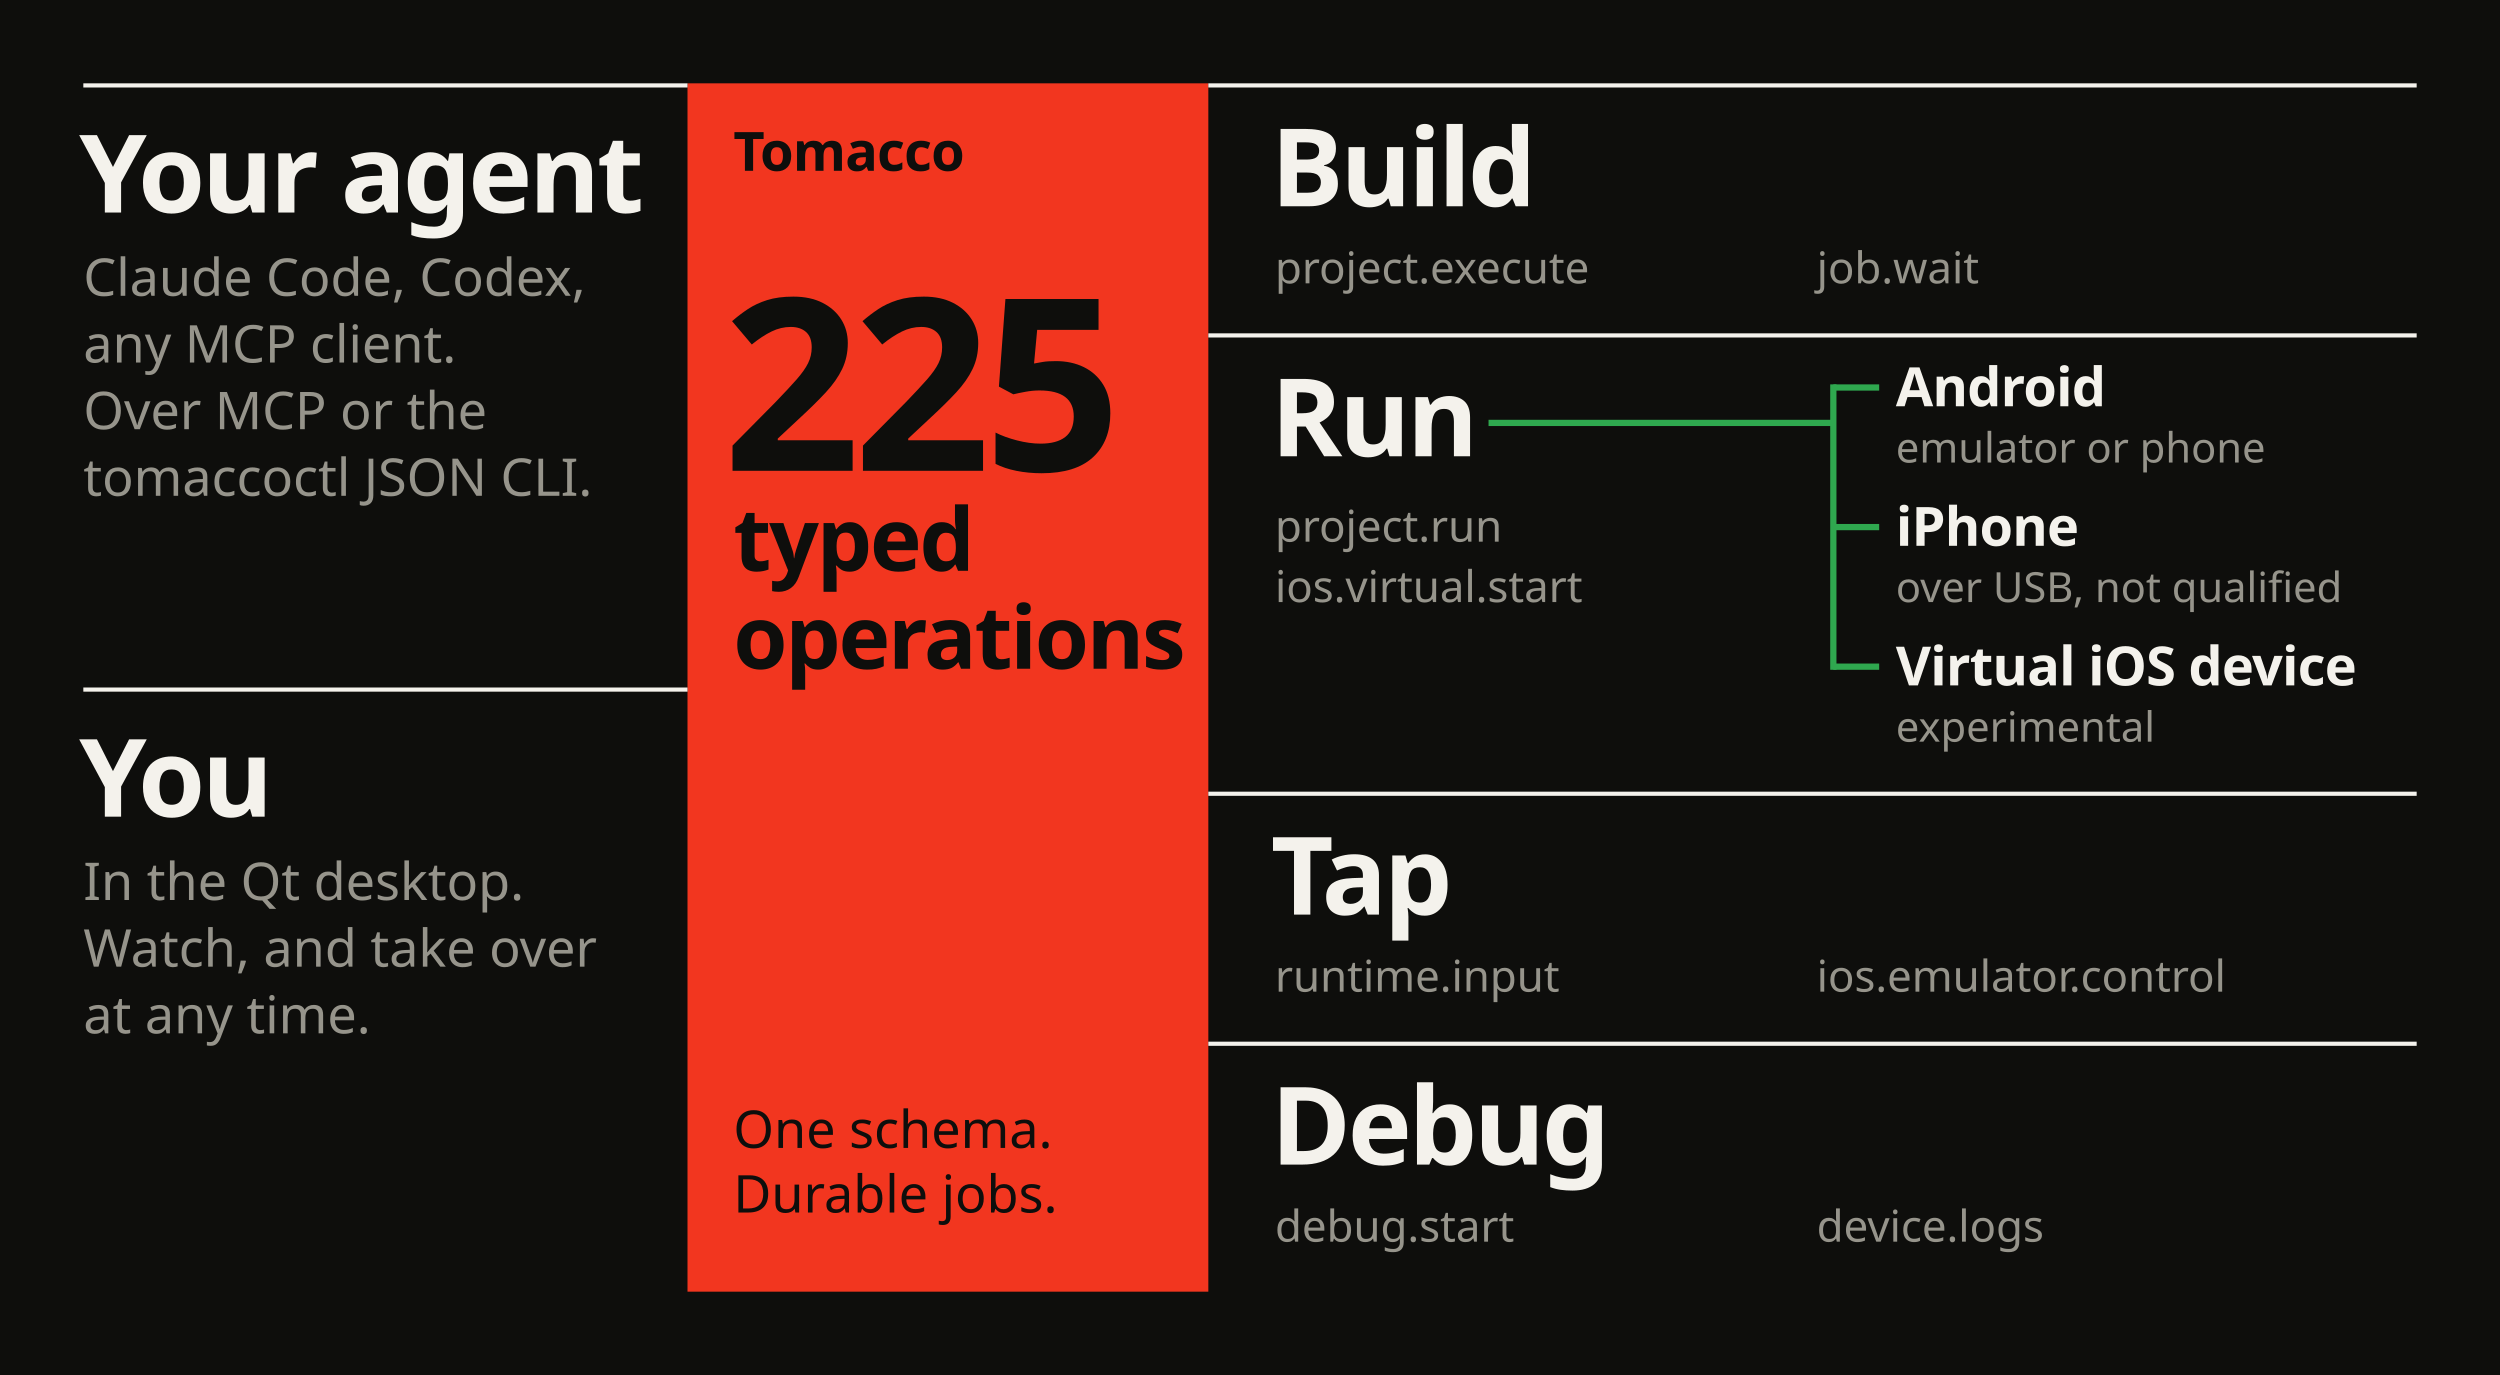
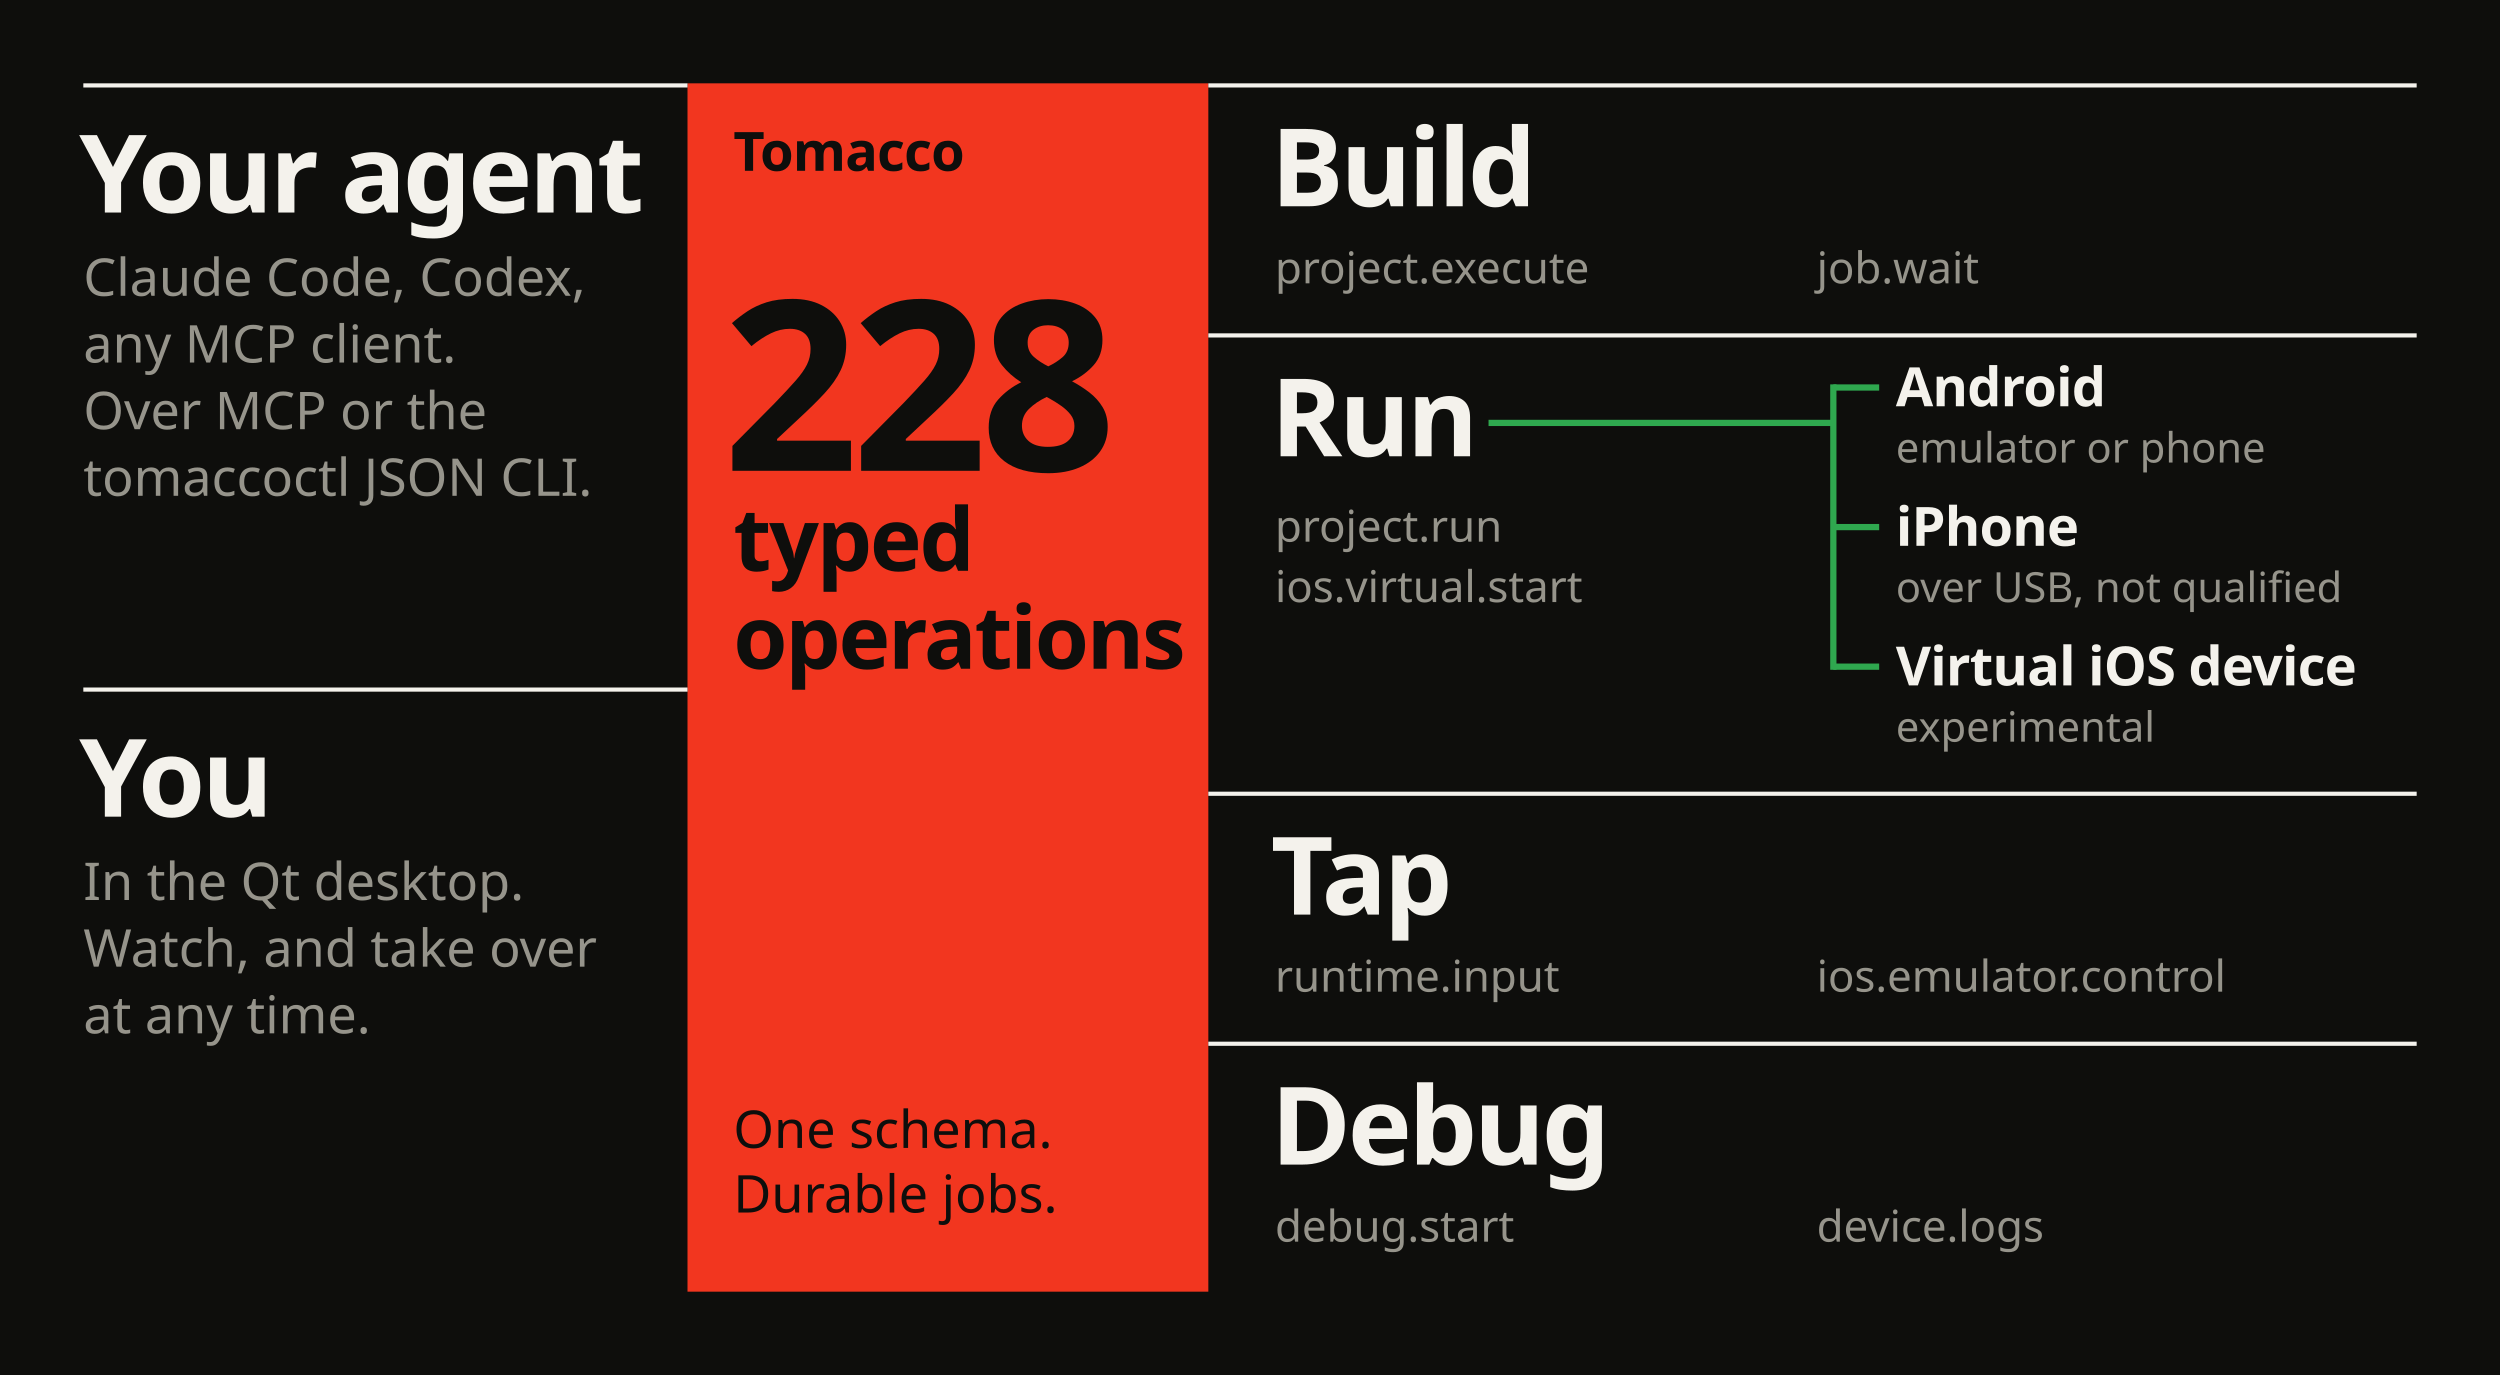
<svg xmlns="http://www.w3.org/2000/svg" width="2400" height="1320" viewBox="0 0 2400 1320">
  <rect width="2400" height="1320" fill="#0E0E0C" />
  <rect x="660" y="80" width="500" height="1160" fill="#F2361F" />
  <text x="704" y="164" font-family="Adwaita Sans" font-size="52" font-weight="700" fill="#0E0E0C" text-anchor="start" letter-spacing="-0.78">Tomacco</text>
-   <text x="694" y="452" font-family="Adwaita Sans" font-size="231" font-weight="800" fill="#0E0E0C" text-anchor="start" letter-spacing="-6.93">225</text>
+   <text x="694" y="452" font-family="Adwaita Sans" font-size="228" font-weight="800" fill="#0E0E0C" text-anchor="start" letter-spacing="-6.84">228</text>
  <text x="704" y="548" font-family="Adwaita Sans" font-size="84" font-weight="700" fill="#0E0E0C" text-anchor="start" letter-spacing="-2.10">typed</text>
  <text x="704" y="642" font-family="Adwaita Sans" font-size="84" font-weight="700" fill="#0E0E0C" text-anchor="start" letter-spacing="-2.10">operations</text>
  <text x="704" y="1102" font-family="Adwaita Sans" font-size="50" font-weight="500" fill="#0E0E0C" text-anchor="start" letter-spacing="0.00">One schema.</text>
  <text x="704" y="1164" font-family="Adwaita Sans" font-size="50" font-weight="500" fill="#0E0E0C" text-anchor="start" letter-spacing="0.00">Durable jobs.</text>
  <polyline points="80,82 660,82" fill="none" stroke="#F4F2EC" stroke-width="4" stroke-linecap="butt" stroke-linejoin="miter" />
  <text x="76" y="204" font-family="Adwaita Sans" font-size="104" font-weight="700" fill="#F4F2EC" text-anchor="start" letter-spacing="-3.12">Your agent</text>
  <text x="80" y="284" font-family="Adwaita Sans" font-size="50" font-weight="400" fill="#96948B" text-anchor="start" letter-spacing="0.00">Claude Code, Codex,</text>
  <text x="80" y="348" font-family="Adwaita Sans" font-size="50" font-weight="400" fill="#96948B" text-anchor="start" letter-spacing="0.00">any MCP client.</text>
  <text x="80" y="412" font-family="Adwaita Sans" font-size="50" font-weight="400" fill="#96948B" text-anchor="start" letter-spacing="0.00">Over MCP or the</text>
  <text x="80" y="476" font-family="Adwaita Sans" font-size="50" font-weight="400" fill="#96948B" text-anchor="start" letter-spacing="0.00">tomaccoctl JSON CLI.</text>
  <polyline points="80,662 660,662" fill="none" stroke="#F4F2EC" stroke-width="4" stroke-linecap="butt" stroke-linejoin="miter" />
  <text x="76" y="784" font-family="Adwaita Sans" font-size="104" font-weight="700" fill="#F4F2EC" text-anchor="start" letter-spacing="-3.12">You</text>
  <text x="80" y="864" font-family="Adwaita Sans" font-size="50" font-weight="400" fill="#96948B" text-anchor="start" letter-spacing="0.00">In the Qt desktop.</text>
  <text x="80" y="928" font-family="Adwaita Sans" font-size="50" font-weight="400" fill="#96948B" text-anchor="start" letter-spacing="0.00">Watch, and take over</text>
  <text x="80" y="992" font-family="Adwaita Sans" font-size="50" font-weight="400" fill="#96948B" text-anchor="start" letter-spacing="0.00">at any time.</text>
  <polyline points="1160,82 2320,82" fill="none" stroke="#F4F2EC" stroke-width="4" stroke-linecap="butt" stroke-linejoin="miter" />
  <text x="1220" y="198" font-family="Adwaita Sans" font-size="104" font-weight="700" fill="#F4F2EC" text-anchor="start" letter-spacing="-3.12">Build</text>
  <text x="1224" y="272" font-family="JetBrainsMono Nerd Font" font-size="42" font-weight="400" fill="#96948B" text-anchor="start" xml:space="preserve">project.execute</text>
  <text x="1744" y="272" font-family="JetBrainsMono Nerd Font" font-size="42" font-weight="400" fill="#96948B" text-anchor="start" xml:space="preserve">job.wait</text>
  <polyline points="1160,322 2320,322" fill="none" stroke="#F4F2EC" stroke-width="4" stroke-linecap="butt" stroke-linejoin="miter" />
  <text x="1220" y="438" font-family="Adwaita Sans" font-size="104" font-weight="700" fill="#F4F2EC" text-anchor="start" letter-spacing="-3.12">Run</text>
  <text x="1224" y="520" font-family="JetBrainsMono Nerd Font" font-size="42" font-weight="400" fill="#96948B" text-anchor="start" xml:space="preserve">project.run</text>
  <text x="1224" y="578" font-family="JetBrainsMono Nerd Font" font-size="42" font-weight="400" fill="#96948B" text-anchor="start" xml:space="preserve">ios.virtual.start</text>
  <polyline points="1160,762 2320,762" fill="none" stroke="#F4F2EC" stroke-width="4" stroke-linecap="butt" stroke-linejoin="miter" />
  <text x="1220" y="878" font-family="Adwaita Sans" font-size="104" font-weight="700" fill="#F4F2EC" text-anchor="start" letter-spacing="-3.12">Tap</text>
  <text x="1224" y="952" font-family="JetBrainsMono Nerd Font" font-size="42" font-weight="400" fill="#96948B" text-anchor="start" xml:space="preserve">runtime.input</text>
  <text x="1744" y="952" font-family="JetBrainsMono Nerd Font" font-size="42" font-weight="400" fill="#96948B" text-anchor="start" xml:space="preserve">ios.emulator.control</text>
  <polyline points="1160,1002 2320,1002" fill="none" stroke="#F4F2EC" stroke-width="4" stroke-linecap="butt" stroke-linejoin="miter" />
  <text x="1220" y="1118" font-family="Adwaita Sans" font-size="104" font-weight="700" fill="#F4F2EC" text-anchor="start" letter-spacing="-3.12">Debug</text>
  <text x="1224" y="1192" font-family="JetBrainsMono Nerd Font" font-size="42" font-weight="400" fill="#96948B" text-anchor="start" xml:space="preserve">debug.start</text>
  <text x="1744" y="1192" font-family="JetBrainsMono Nerd Font" font-size="42" font-weight="400" fill="#96948B" text-anchor="start" xml:space="preserve">device.logs</text>
  <polyline points="1760,372 1804,372" fill="none" stroke="#2FA84F" stroke-width="6" stroke-linecap="butt" stroke-linejoin="miter" />
  <text x="1820" y="390" font-family="Adwaita Sans" font-size="52" font-weight="600" fill="#F4F2EC" text-anchor="start" letter-spacing="-0.78">Android</text>
  <text x="1820" y="444" font-family="Adwaita Sans" font-size="40" font-weight="400" fill="#96948B" text-anchor="start" letter-spacing="0.00">emulator or phone</text>
  <polyline points="1760,506 1804,506" fill="none" stroke="#2FA84F" stroke-width="6" stroke-linecap="butt" stroke-linejoin="miter" />
  <text x="1820" y="524" font-family="Adwaita Sans" font-size="52" font-weight="600" fill="#F4F2EC" text-anchor="start" letter-spacing="-0.78">iPhone</text>
  <text x="1820" y="578" font-family="Adwaita Sans" font-size="40" font-weight="400" fill="#96948B" text-anchor="start" letter-spacing="0.00">over USB, not qualified</text>
  <polyline points="1760,640 1804,640" fill="none" stroke="#2FA84F" stroke-width="6" stroke-linecap="butt" stroke-linejoin="miter" />
  <text x="1820" y="658" font-family="Adwaita Sans" font-size="52" font-weight="600" fill="#F4F2EC" text-anchor="start" letter-spacing="-0.78">Virtual iOS device</text>
  <text x="1820" y="712" font-family="Adwaita Sans" font-size="40" font-weight="400" fill="#96948B" text-anchor="start" letter-spacing="0.00">experimental</text>
  <polyline points="1760,369 1760,643" fill="none" stroke="#2FA84F" stroke-width="6" stroke-linecap="butt" stroke-linejoin="miter" />
  <polyline points="1429,406 1760,406" fill="none" stroke="#2FA84F" stroke-width="6" stroke-linecap="butt" stroke-linejoin="miter" />
</svg>
